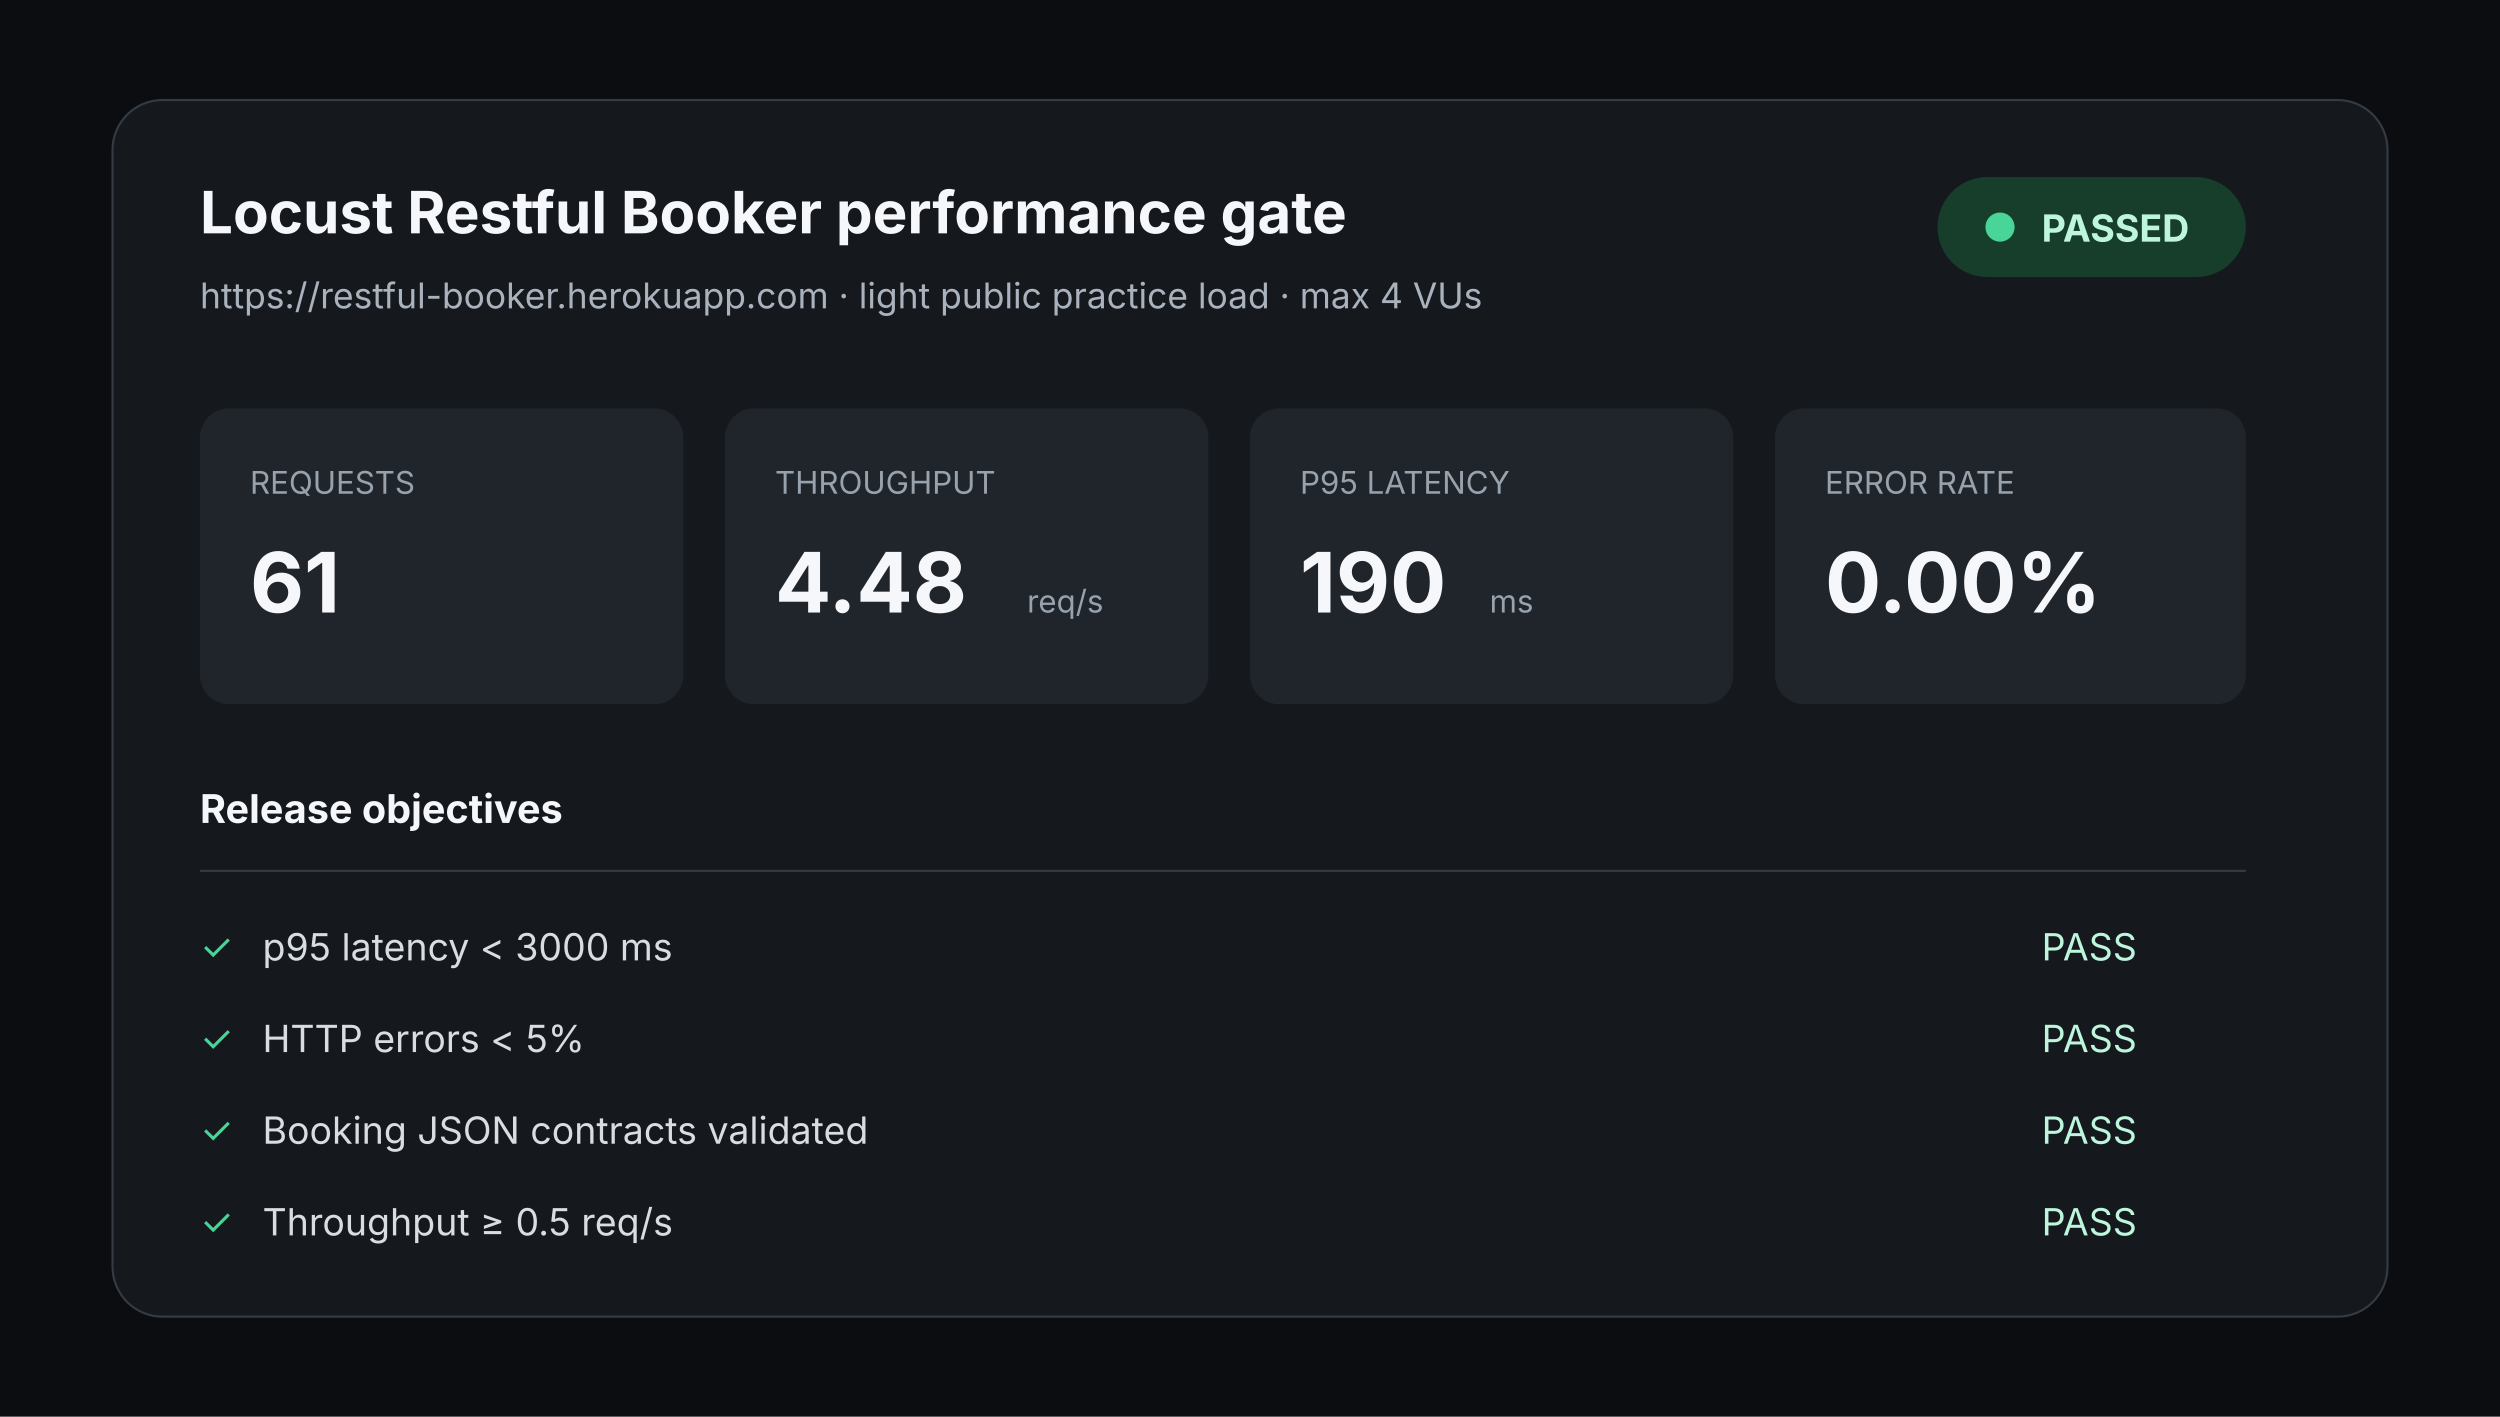
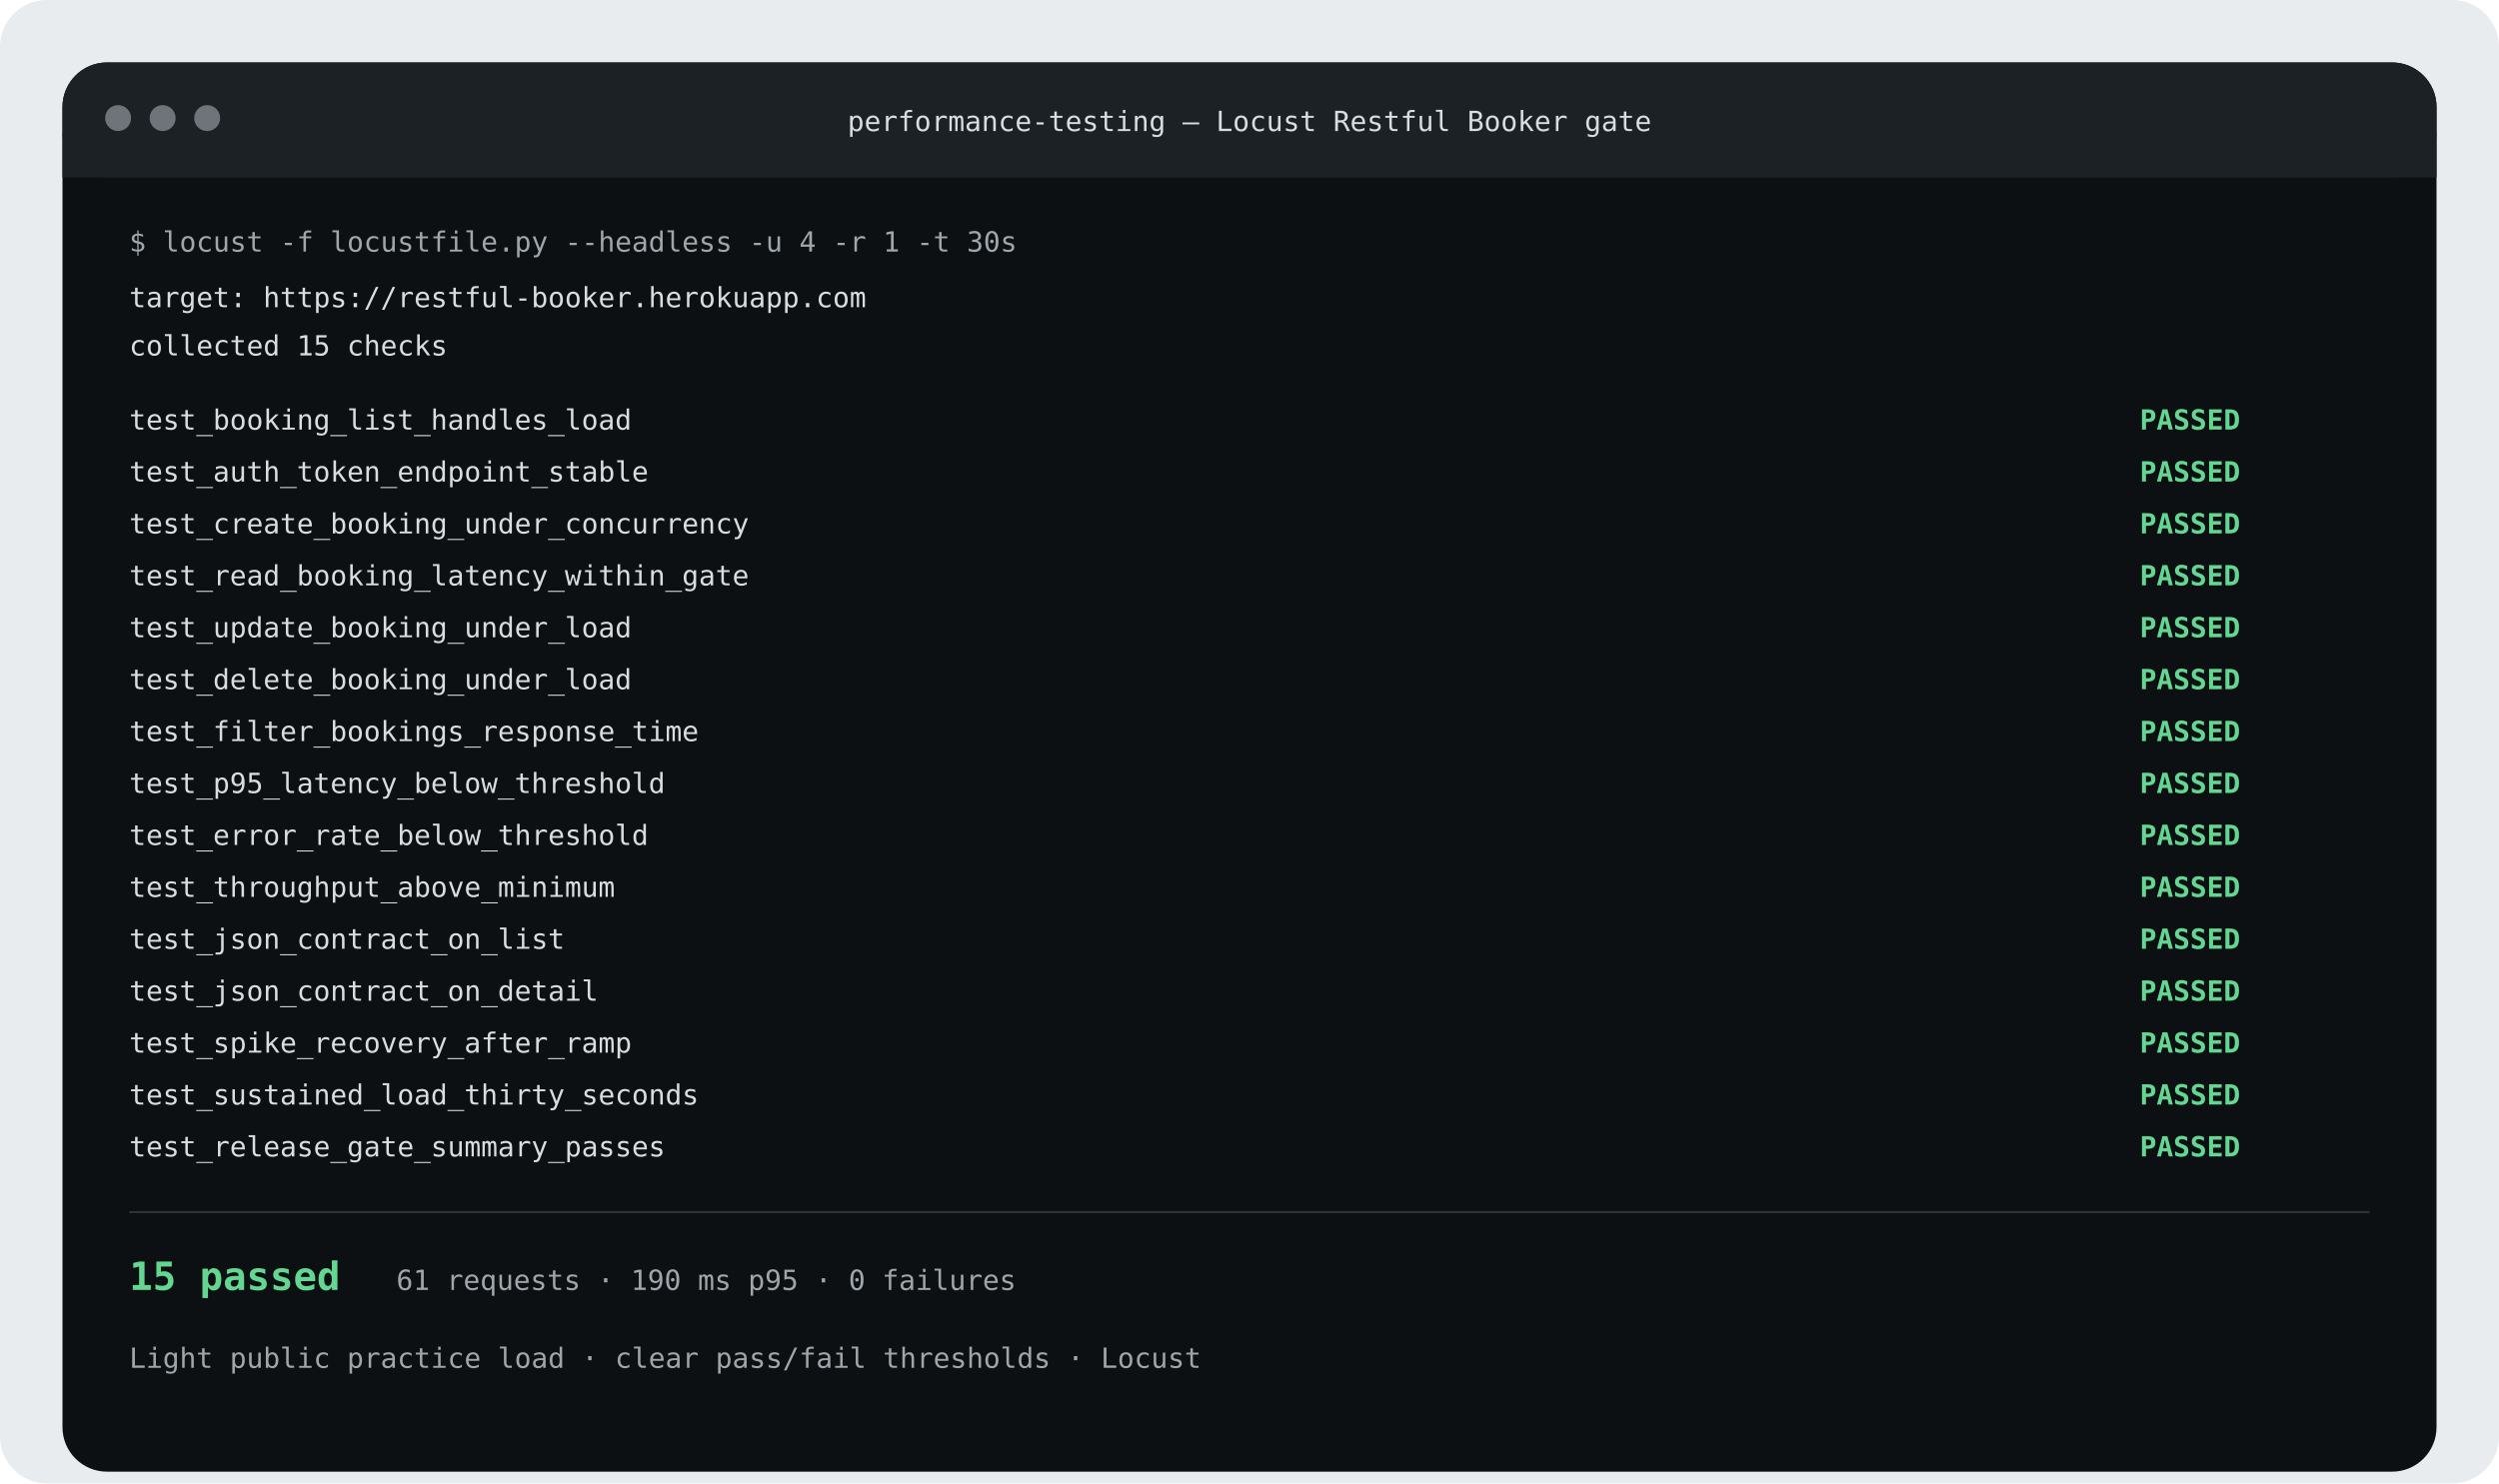
- <svg xmlns="http://www.w3.org/2000/svg" width="1200" height="680" viewBox="0 0 1200 680" role="img" aria-labelledby="title description">
-   <rect width="1200" height="680" fill="#0b0d10" />
-   <rect x="54" y="48" width="1092" height="584" rx="24" fill="#15191e" stroke="#343b44" />
-   <text x="96" y="112" fill="#f5f7fa" font-family="Inter,Arial,sans-serif" font-size="28" font-weight="700">Locust Restful Booker performance gate</text>
-   <text x="96" y="148" fill="#aab2bd" font-family="Inter,Arial,sans-serif" font-size="17">https://restful-booker.herokuapp.com · light public practice load · max 4 VUs</text>
-   <rect x="930" y="85" width="148" height="48" rx="24" fill="#173d2b" />
-   <circle cx="960" cy="109" r="7" fill="#48d597" />
-   <text x="980" y="116" fill="#bdf6dc" font-family="Inter,Arial,sans-serif" font-size="18" font-weight="700">PASSED</text>
-   <g font-family="Inter,Arial,sans-serif">
-     <rect x="96" y="196" width="232" height="142" rx="14" fill="#20252c" />
-     <text x="120" y="237" fill="#98a2ad" font-size="15">REQUESTS</text>
-     <text x="120" y="294" fill="#f5f7fa" font-size="40" font-weight="700">61</text>
-     <rect x="348" y="196" width="232" height="142" rx="14" fill="#20252c" />
-     <text x="372" y="237" fill="#98a2ad" font-size="15">THROUGHPUT</text>
-     <text x="372" y="294" fill="#f5f7fa" font-size="40" font-weight="700">4.48</text>
-     <text x="493" y="294" fill="#98a2ad" font-size="15">req/s</text>
-     <rect x="600" y="196" width="232" height="142" rx="14" fill="#20252c" />
-     <text x="624" y="237" fill="#98a2ad" font-size="15">P95 LATENCY</text>
-     <text x="624" y="294" fill="#f5f7fa" font-size="40" font-weight="700">190</text>
-     <text x="715" y="294" fill="#98a2ad" font-size="15">ms</text>
-     <rect x="852" y="196" width="226" height="142" rx="14" fill="#20252c" />
-     <text x="876" y="237" fill="#98a2ad" font-size="15">ERROR RATE</text>
-     <text x="876" y="294" fill="#f5f7fa" font-size="40" font-weight="700">0.00%</text>
-     <text x="96" y="395" fill="#f5f7fa" font-size="19" font-weight="700">Release objectives</text>
-     <line x1="96" y1="418" x2="1078" y2="418" stroke="#343b44" />
-     <g font-size="18">
-       <text x="96" y="461" fill="#48d597">✓</text>
-       <text x="126" y="461" fill="#d8dde3">p95 latency &lt; 3000 ms</text>
-       <text x="980" y="461" fill="#bdf6dc">PASS</text>
-       <text x="96" y="505" fill="#48d597">✓</text>
-       <text x="126" y="505" fill="#d8dde3">HTTP errors &lt; 5%</text>
-       <text x="980" y="505" fill="#bdf6dc">PASS</text>
-       <text x="96" y="549" fill="#48d597">✓</text>
-       <text x="126" y="549" fill="#d8dde3">Booking JSON contracts validated</text>
-       <text x="980" y="549" fill="#bdf6dc">PASS</text>
-       <text x="96" y="593" fill="#48d597">✓</text>
-       <text x="126" y="593" fill="#d8dde3">Throughput ≥ 0.5 req/s</text>
-       <text x="980" y="593" fill="#bdf6dc">PASS</text>
+ <svg xmlns="http://www.w3.org/2000/svg" width="1280" height="760" viewBox="0 0 1280 760" role="img" aria-labelledby="title desc">
+   <rect width="1280" height="760" rx="24" fill="#e8ecef" />
+   <g transform="translate(32, 32) scale(0.95)">
+     <rect width="1280" height="760" rx="24" fill="#0d1012" />
+     <rect width="1280" height="62" rx="24" fill="#1c2126" />
+     <rect y="38" width="1280" height="24" fill="#1c2126" />
+     <circle cx="30" cy="30" r="7" fill="#6e7479" />
+     <circle cx="54" cy="30" r="7" fill="#6e7479" />
+     <circle cx="78" cy="30" r="7" fill="#6e7479" />
+     <text x="640" y="37" text-anchor="middle" fill="#d9dddf" font-family="ui-monospace, SFMono-Regular, Menlo, monospace" font-size="15">performance-testing — Locust Restful Booker gate</text>
+     <g font-family="ui-monospace, SFMono-Regular, Menlo, monospace" font-size="15">
+       <text x="36" y="102" fill="#9fa6ab">$ locust -f locustfile.py --headless -u 4 -r 1 -t 30s</text>
+       <text x="36" y="132" fill="#d9dddf">target: https://restful-booker.herokuapp.com</text>
+       <text x="36" y="158" fill="#d9dddf">collected 15 checks</text>
+       <g fill="#d9dddf">
+         <text x="36" y="198">test_booking_list_handles_load</text>
+         <text x="36" y="226">test_auth_token_endpoint_stable</text>
+         <text x="36" y="254">test_create_booking_under_concurrency</text>
+         <text x="36" y="282">test_read_booking_latency_within_gate</text>
+         <text x="36" y="310">test_update_booking_under_load</text>
+         <text x="36" y="338">test_delete_booking_under_load</text>
+         <text x="36" y="366">test_filter_bookings_response_time</text>
+         <text x="36" y="394">test_p95_latency_below_threshold</text>
+         <text x="36" y="422">test_error_rate_below_threshold</text>
+         <text x="36" y="450">test_throughput_above_minimum</text>
+         <text x="36" y="478">test_json_contract_on_list</text>
+         <text x="36" y="506">test_json_contract_on_detail</text>
+         <text x="36" y="534">test_spike_recovery_after_ramp</text>
+         <text x="36" y="562">test_sustained_load_thirty_seconds</text>
+         <text x="36" y="590">test_release_gate_summary_passes</text>
+       </g>
+       <g fill="#63d792" font-weight="700">
+         <text x="1120" y="198">PASSED</text>
+         <text x="1120" y="226">PASSED</text>
+         <text x="1120" y="254">PASSED</text>
+         <text x="1120" y="282">PASSED</text>
+         <text x="1120" y="310">PASSED</text>
+         <text x="1120" y="338">PASSED</text>
+         <text x="1120" y="366">PASSED</text>
+         <text x="1120" y="394">PASSED</text>
+         <text x="1120" y="422">PASSED</text>
+         <text x="1120" y="450">PASSED</text>
+         <text x="1120" y="478">PASSED</text>
+         <text x="1120" y="506">PASSED</text>
+         <text x="1120" y="534">PASSED</text>
+         <text x="1120" y="562">PASSED</text>
+         <text x="1120" y="590">PASSED</text>
+       </g>
+       <line x1="36" y1="620" x2="1244" y2="620" stroke="#30363b" />
+       <text x="36" y="662" fill="#63d792" font-size="21" font-weight="700">15 passed</text>
+       <text x="180" y="662" fill="#9fa6ab">61 requests · 190 ms p95 · 0 failures</text>
+       <text x="36" y="704" fill="#9fa6ab">Light public practice load · clear pass/fail thresholds · Locust</text>
    </g>
  </g>
</svg>
